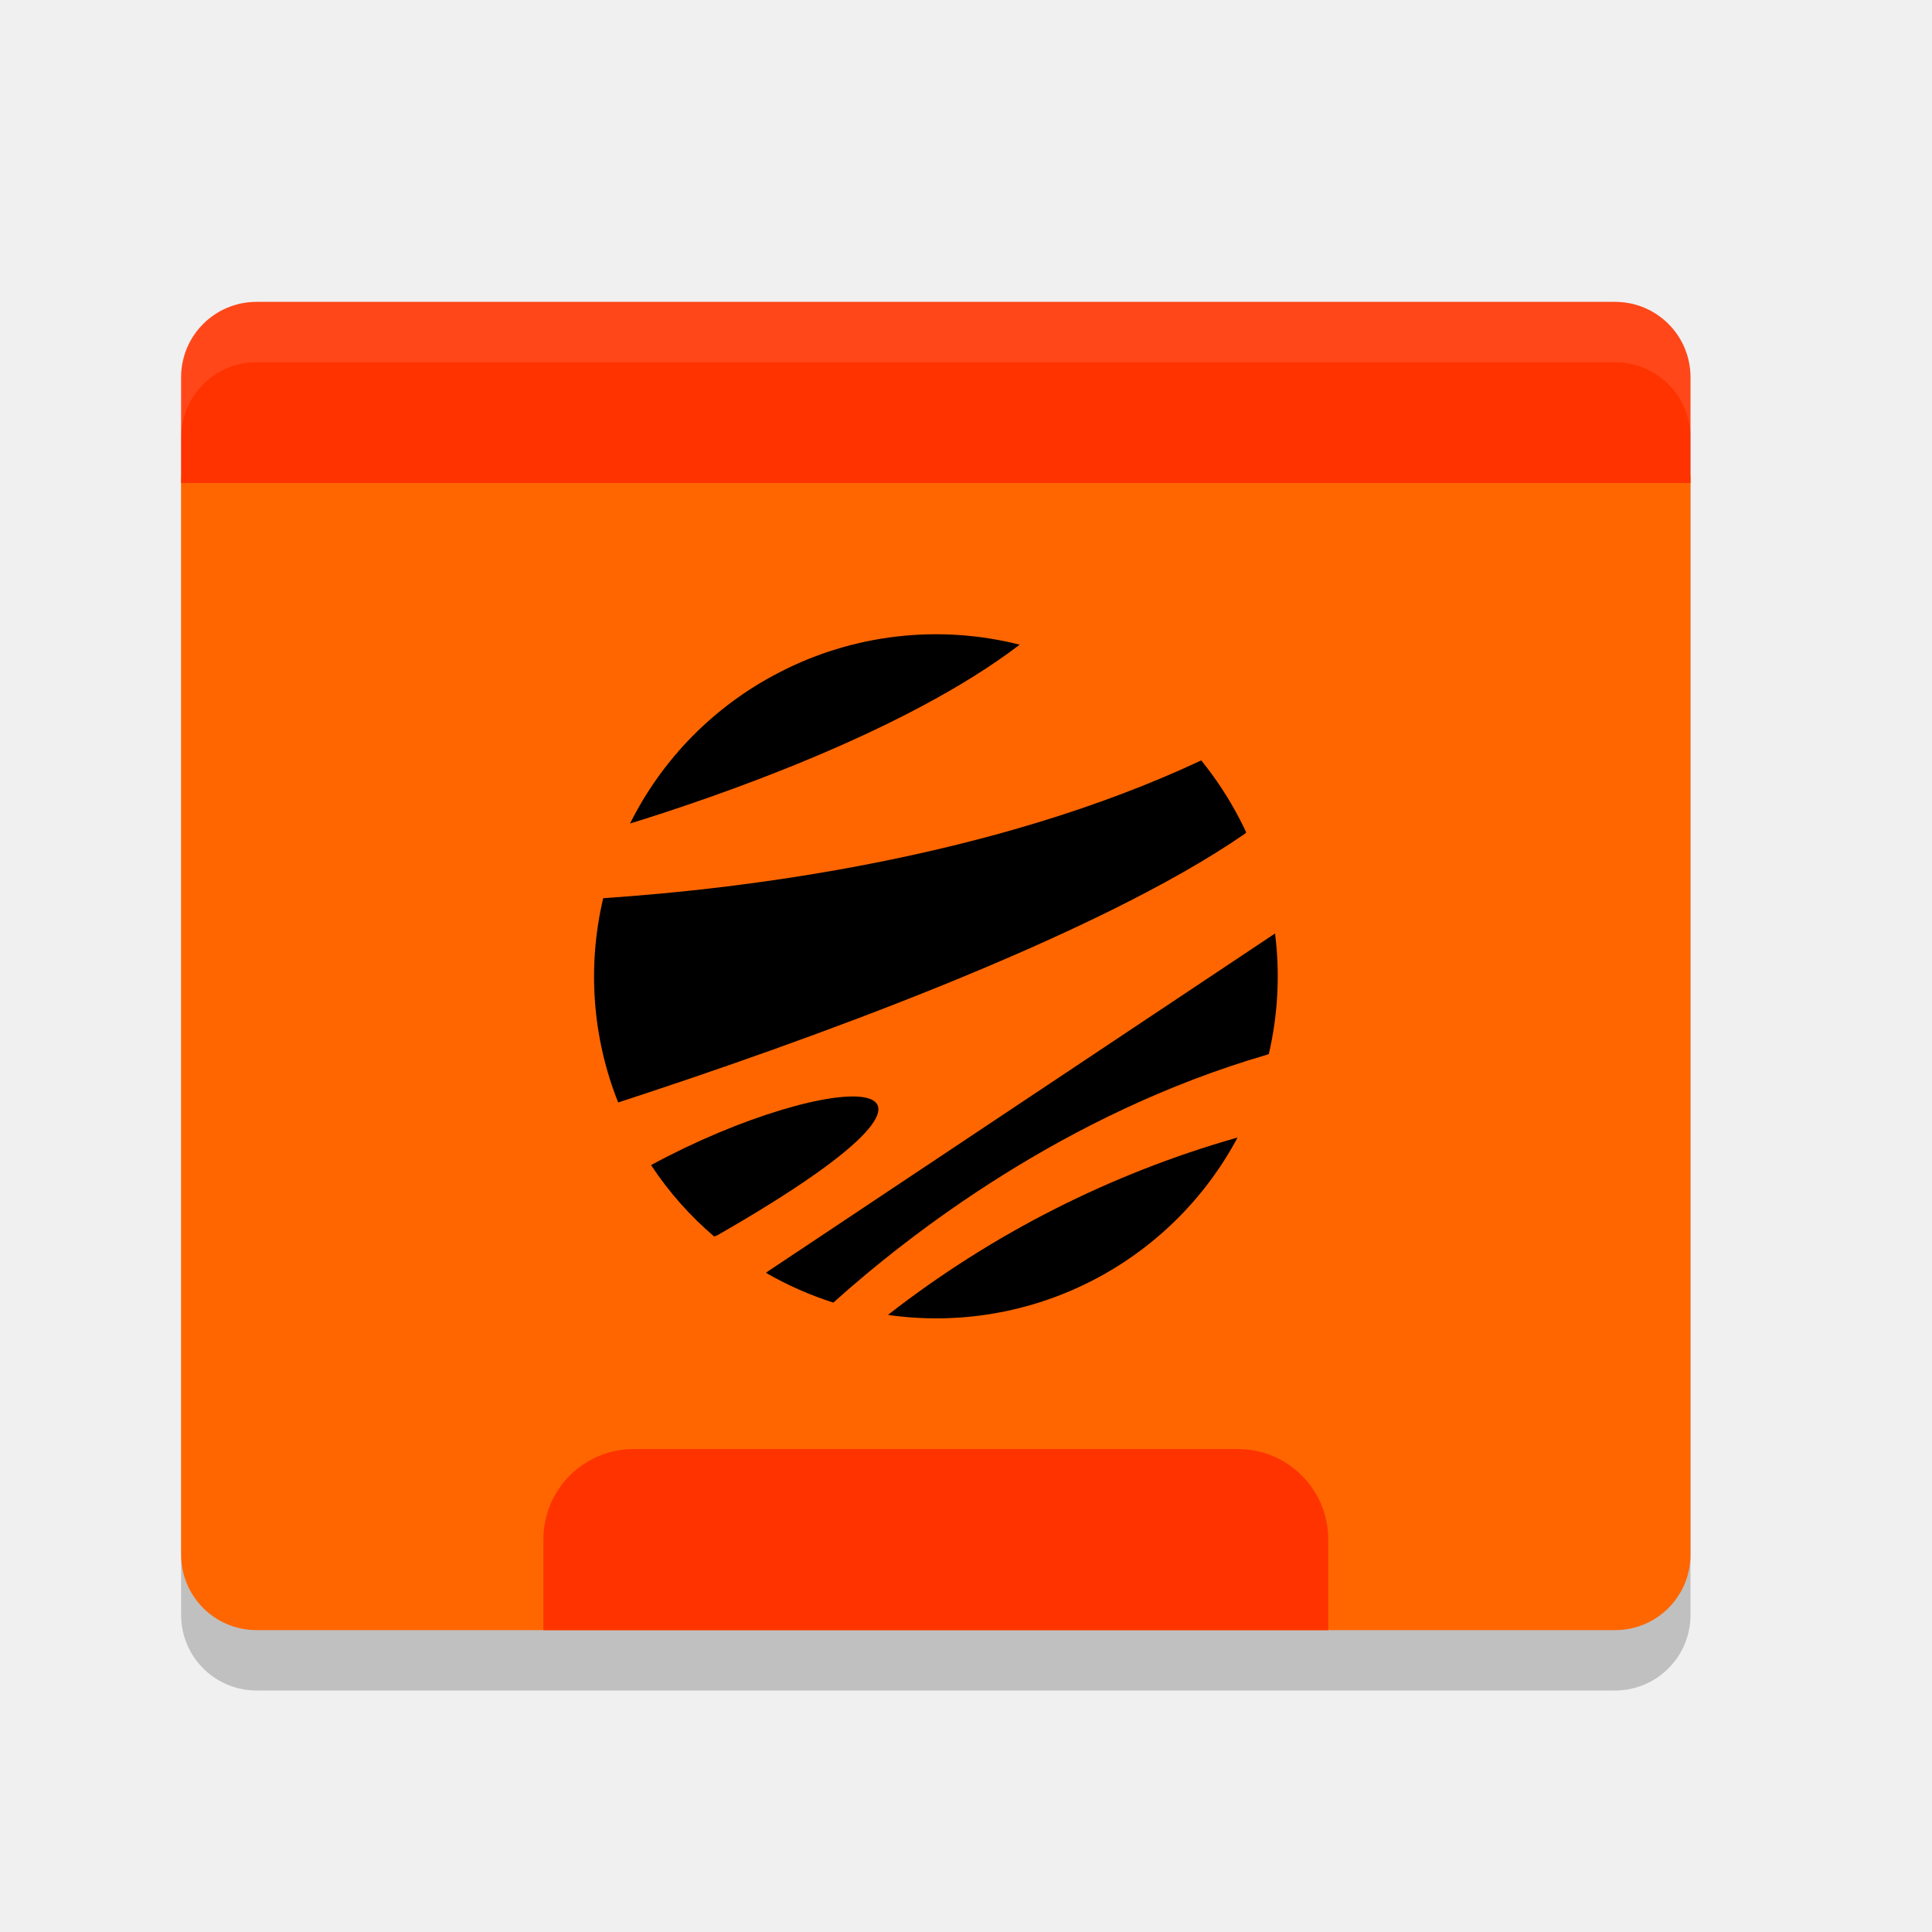
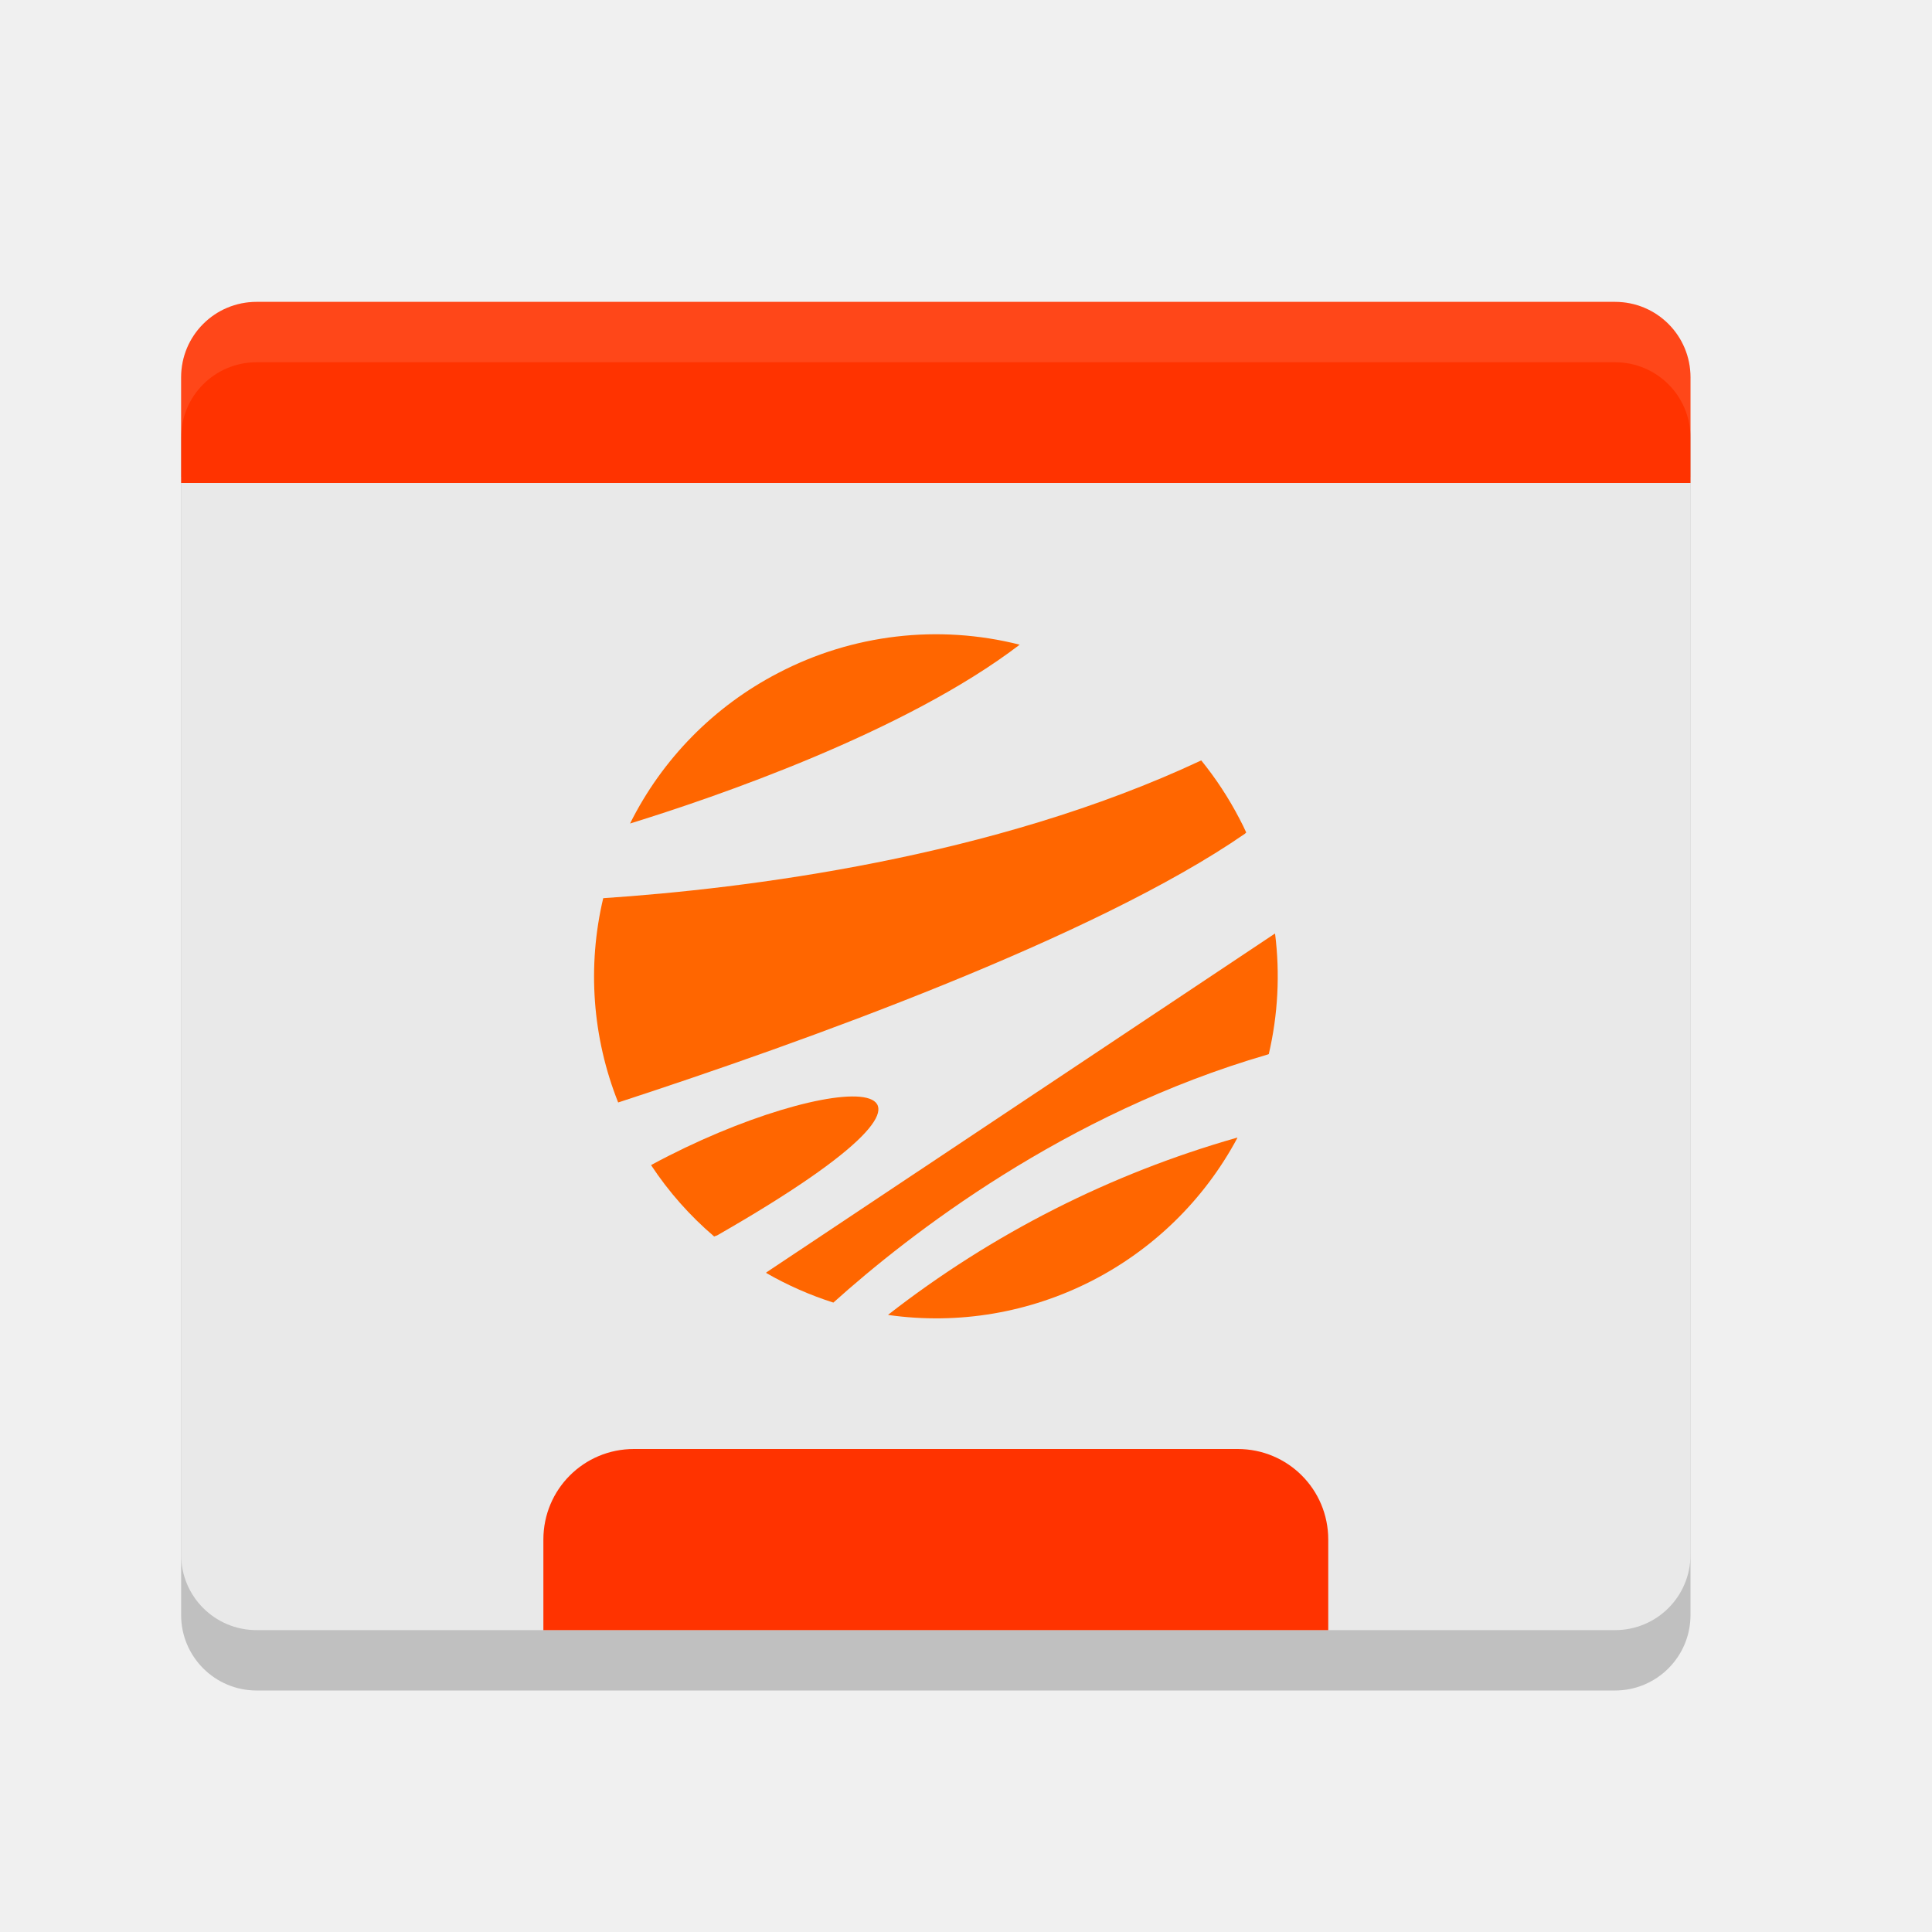
<svg xmlns="http://www.w3.org/2000/svg" width="32" height="32" version="1.1" id="svg12">
  <defs id="defs16" />
  <rect style="opacity:0.2" width="25" height="22" x="3" y="6" rx="1.25" ry="1.25" id="rect2" />
-   <path style="fill:#ff6600" d="M 3,7.9 3,25.75 C 3,26.442 3.558,27 4.25,27 l 22.5,0 C 27.442,27 28,26.442 28,25.75 L 28,7.9 Z" id="path4" />
+   <path style="fill:#e9e9e9" d="M 3,7.9 3,25.75 C 3,26.442 3.558,27 4.25,27 l 22.5,0 C 27.442,27 28,26.442 28,25.75 L 28,7.9 Z" id="path4" />
  <path style="fill:#ff3300" d="M 4.25 5 C 3.558 5 3 5.558 3 6.25 L 3 8 L 28 8 L 28 6.25 C 28 5.558 27.442 5 26.75 5 L 4.25 5 z" id="path6" />
  <path style="fill:#ff3300" d="M 10.5 24 C 9.669 24 9 24.669 9 25.5 L 9 27 L 22 27 L 22 25.5 C 22 24.669 21.331 24 20.5 24 L 10.5 24 z" id="path8" />
  <path style="opacity:0.1;fill:#ffffff" d="M 4.25 5 C 3.558 5 3 5.558 3 6.25 L 3 7.25 C 3 6.558 3.558 6 4.25 6 L 26.75 6 C 27.442 6 28 6.558 28 7.25 L 28 6.25 C 28 5.558 27.442 5 26.75 5 L 4.25 5 z" id="path10" />
-   <g transform="matrix(0.05705691,0,0,0.05705691,9.839379,10.50693)" id="katman_2" data-name="katman 2" style="fill:#000000">
-     <g id="katman_3" data-name="katman 3" style="fill:#000000">
-       <path class="cls-1" d="m 189.32,57.52 c -0.62,-1.36 -1.27,-2.72 -2,-4.07 A 100.1,100.1 0 0 0 176.26,36.59 C 115.74,65 43.68,73.84 2.66,76.59 A 98.81,98.81 0 0 0 7,135.89 c 53.23,-17.36 138.34,-47.86 181.93,-78 z" id="path8-3" style="fill:#000000" />
-       <path class="cls-1" d="m 53.45,11.22 a 98.86,98.86 0 0 0 -43,43.69 C 35.06,47.32 90.28,28.43 123.56,3 a 98.91,98.91 0 0 0 -70.11,8.22 z" id="path10-6" style="fill:#000000" />
-       <path class="cls-1" d="M 186.64,146.11 A 297.08,297.08 0 0 0 85.43,197.47 v 0 c 0,0 0,0.07 0,0.11 a 99.17,99.17 0 0 0 101.33,-51.42 z" id="path12" style="fill:#000000" />
-       <path class="cls-1" d="M 197.62,86.88 50,185.23 a 0.91,0.91 0 0 0 0,0.17 100,100 0 0 0 19.52,8.6 v 0 h -0.07 c 22.06,-19.83 67.19,-54.92 126,-72 l 0.42,-0.15 a 99.29,99.29 0 0 0 1.83,-34.92 z" id="path14" style="fill:#000000" />
-       <path class="cls-1" d="M 35.71,174.49 C 124.57,123.61 69,125.7 16.66,154 l -0.09,0.11 a 98.54,98.54 0 0 0 18.3,20.69 5.61,5.61 0 0 1 0.84,-0.31 z" id="path16" style="fill:#000000" />
+   <g transform="matrix(0.05705691,0,0,0.05705691,9.839379,10.50693)" id="katman_2" data-name="katman 2" style="fill:#ff6600">
+     <g id="katman_3" data-name="katman 3" style="fill:#ff6600">
+       <path class="cls-1" d="m 189.32,57.52 c -0.62,-1.36 -1.27,-2.72 -2,-4.07 A 100.1,100.1 0 0 0 176.26,36.59 C 115.74,65 43.68,73.84 2.66,76.59 A 98.81,98.81 0 0 0 7,135.89 c 53.23,-17.36 138.34,-47.86 181.93,-78 z" id="path8-3" style="fill:#ff6600" />
+       <path class="cls-1" d="m 53.45,11.22 a 98.86,98.86 0 0 0 -43,43.69 C 35.06,47.32 90.28,28.43 123.56,3 a 98.91,98.91 0 0 0 -70.11,8.22 z" id="path10-6" style="fill:#ff6600" />
+       <path class="cls-1" d="M 186.64,146.11 A 297.08,297.08 0 0 0 85.43,197.47 v 0 c 0,0 0,0.07 0,0.11 a 99.17,99.17 0 0 0 101.33,-51.42 z" id="path12" style="fill:#ff6600" />
+       <path class="cls-1" d="M 197.62,86.88 50,185.23 a 0.91,0.91 0 0 0 0,0.17 100,100 0 0 0 19.52,8.6 v 0 h -0.07 c 22.06,-19.83 67.19,-54.92 126,-72 l 0.42,-0.15 a 99.29,99.29 0 0 0 1.83,-34.92 z" id="path14" style="fill:#ff6600" />
+       <path class="cls-1" d="M 35.71,174.49 C 124.57,123.61 69,125.7 16.66,154 l -0.09,0.11 a 98.54,98.54 0 0 0 18.3,20.69 5.61,5.61 0 0 1 0.84,-0.31 z" id="path16" style="fill:#ff6600" />
    </g>
  </g>
</svg>
